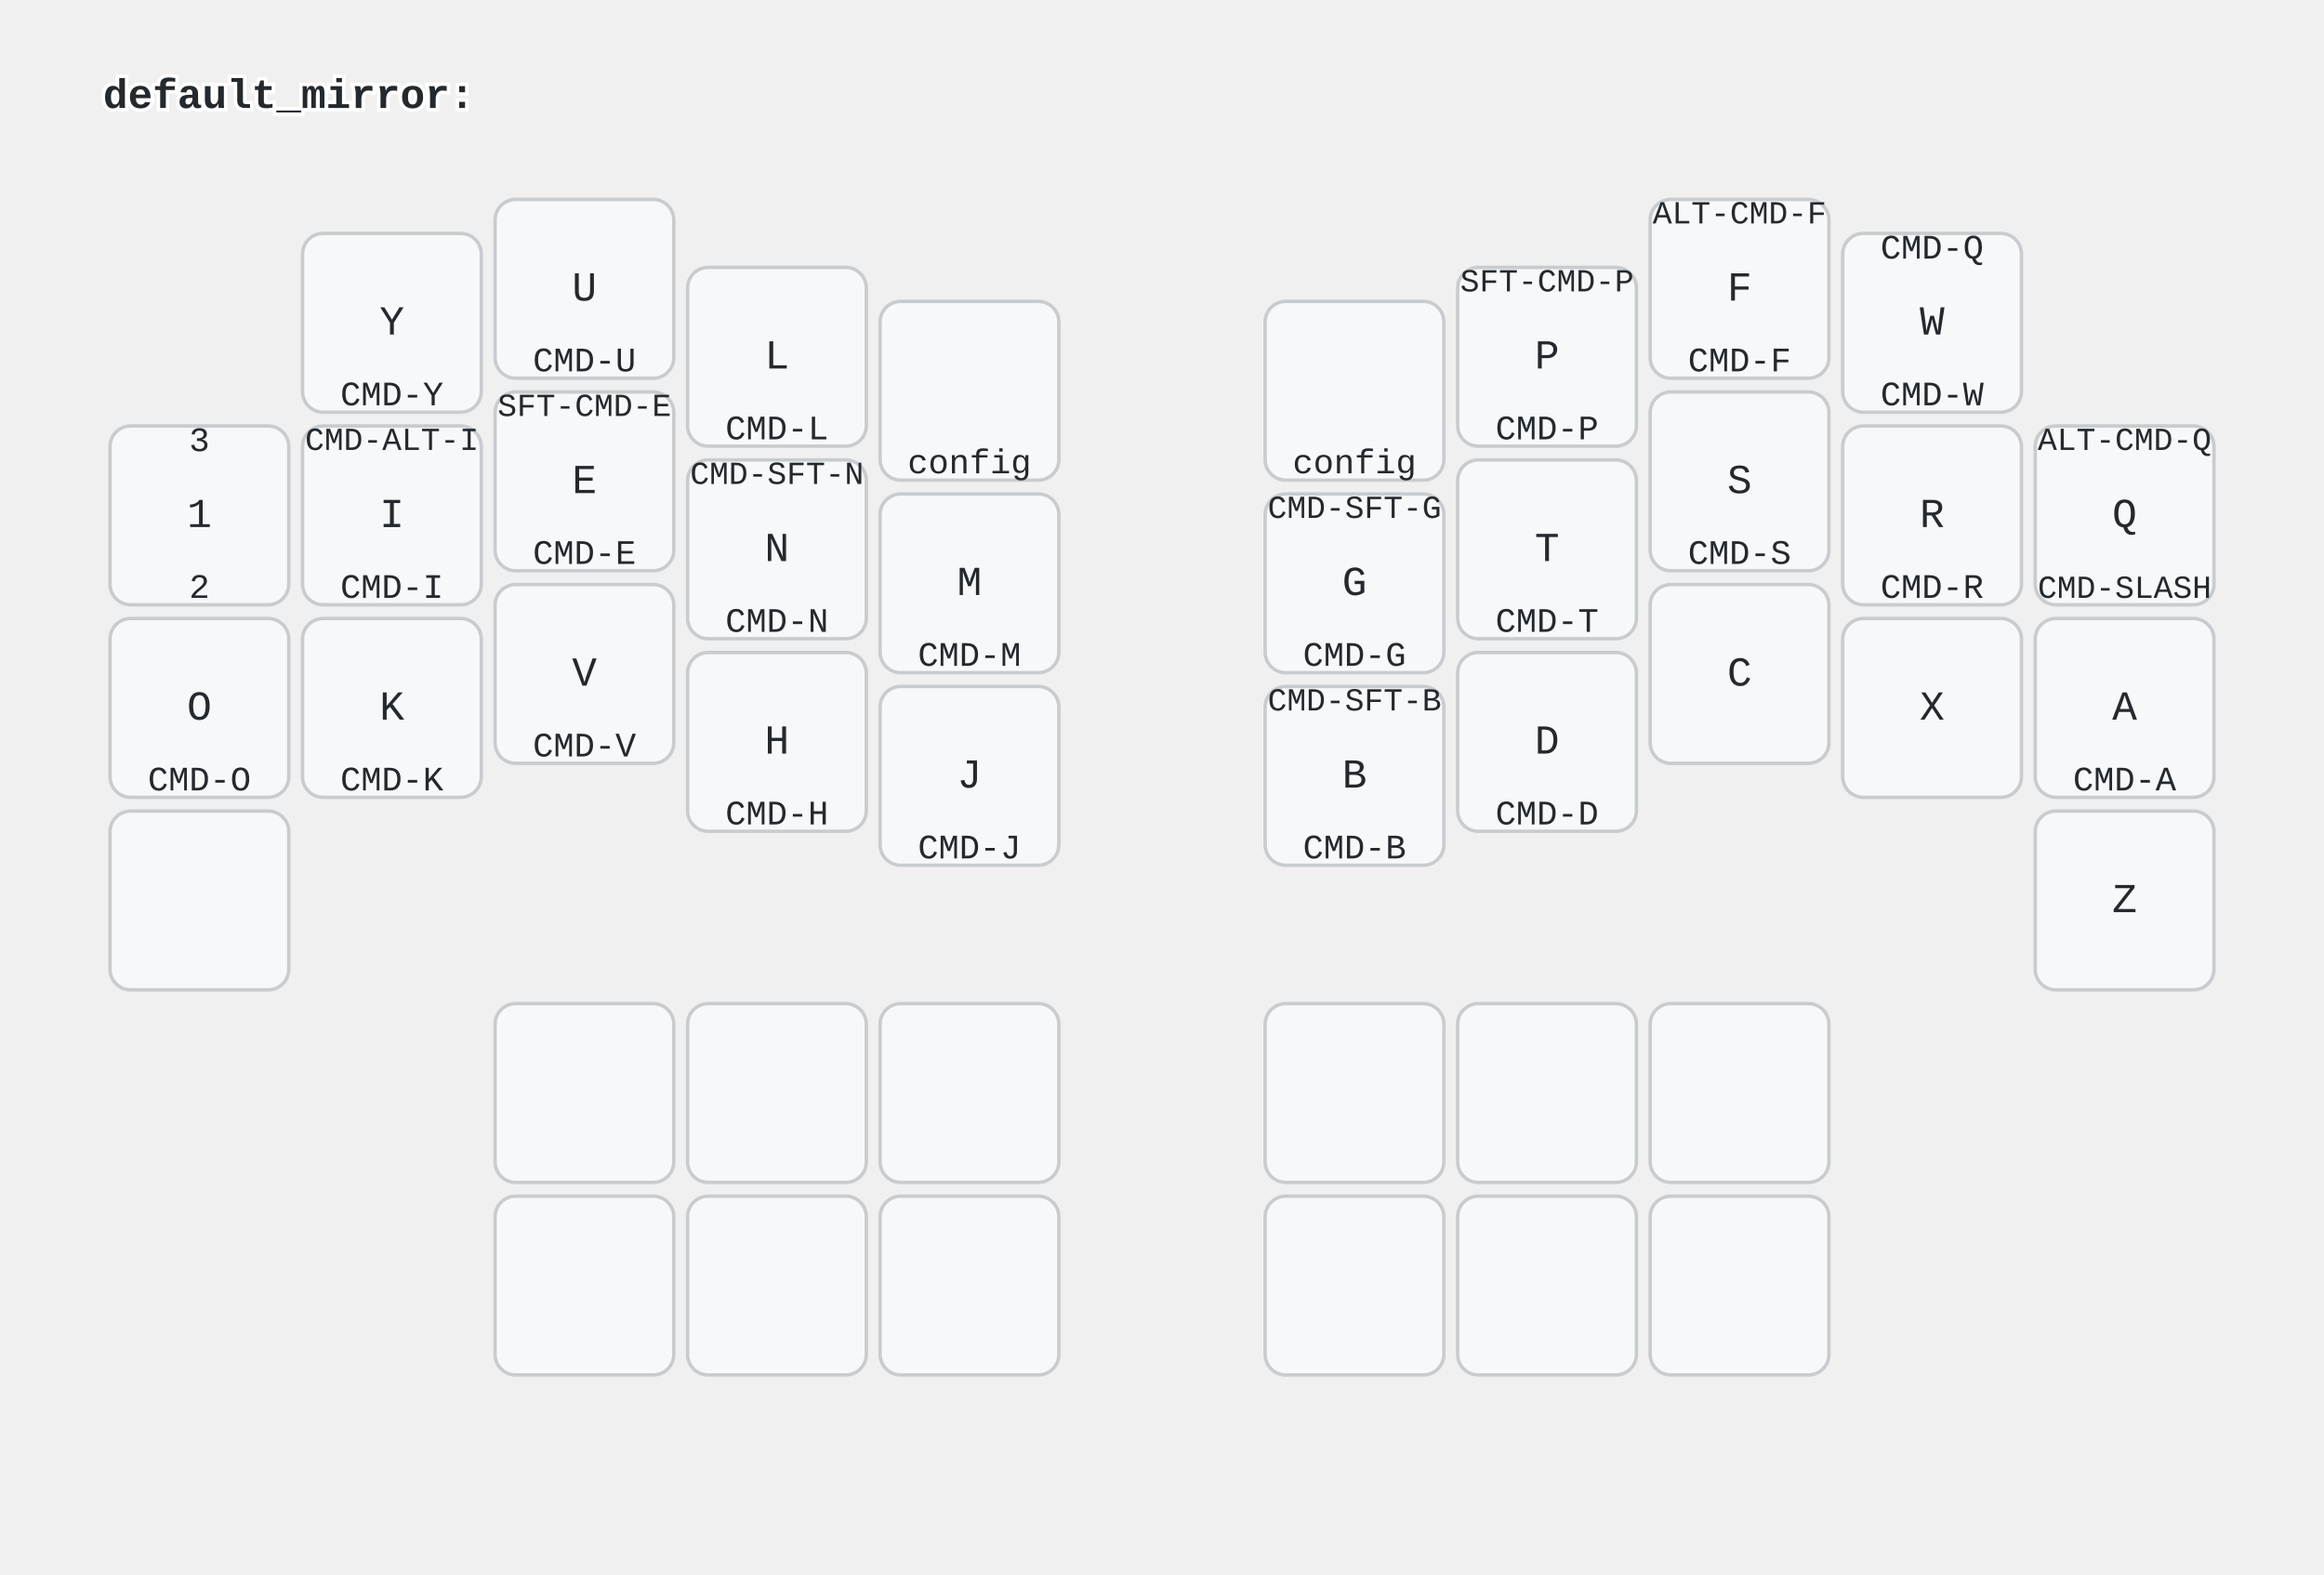
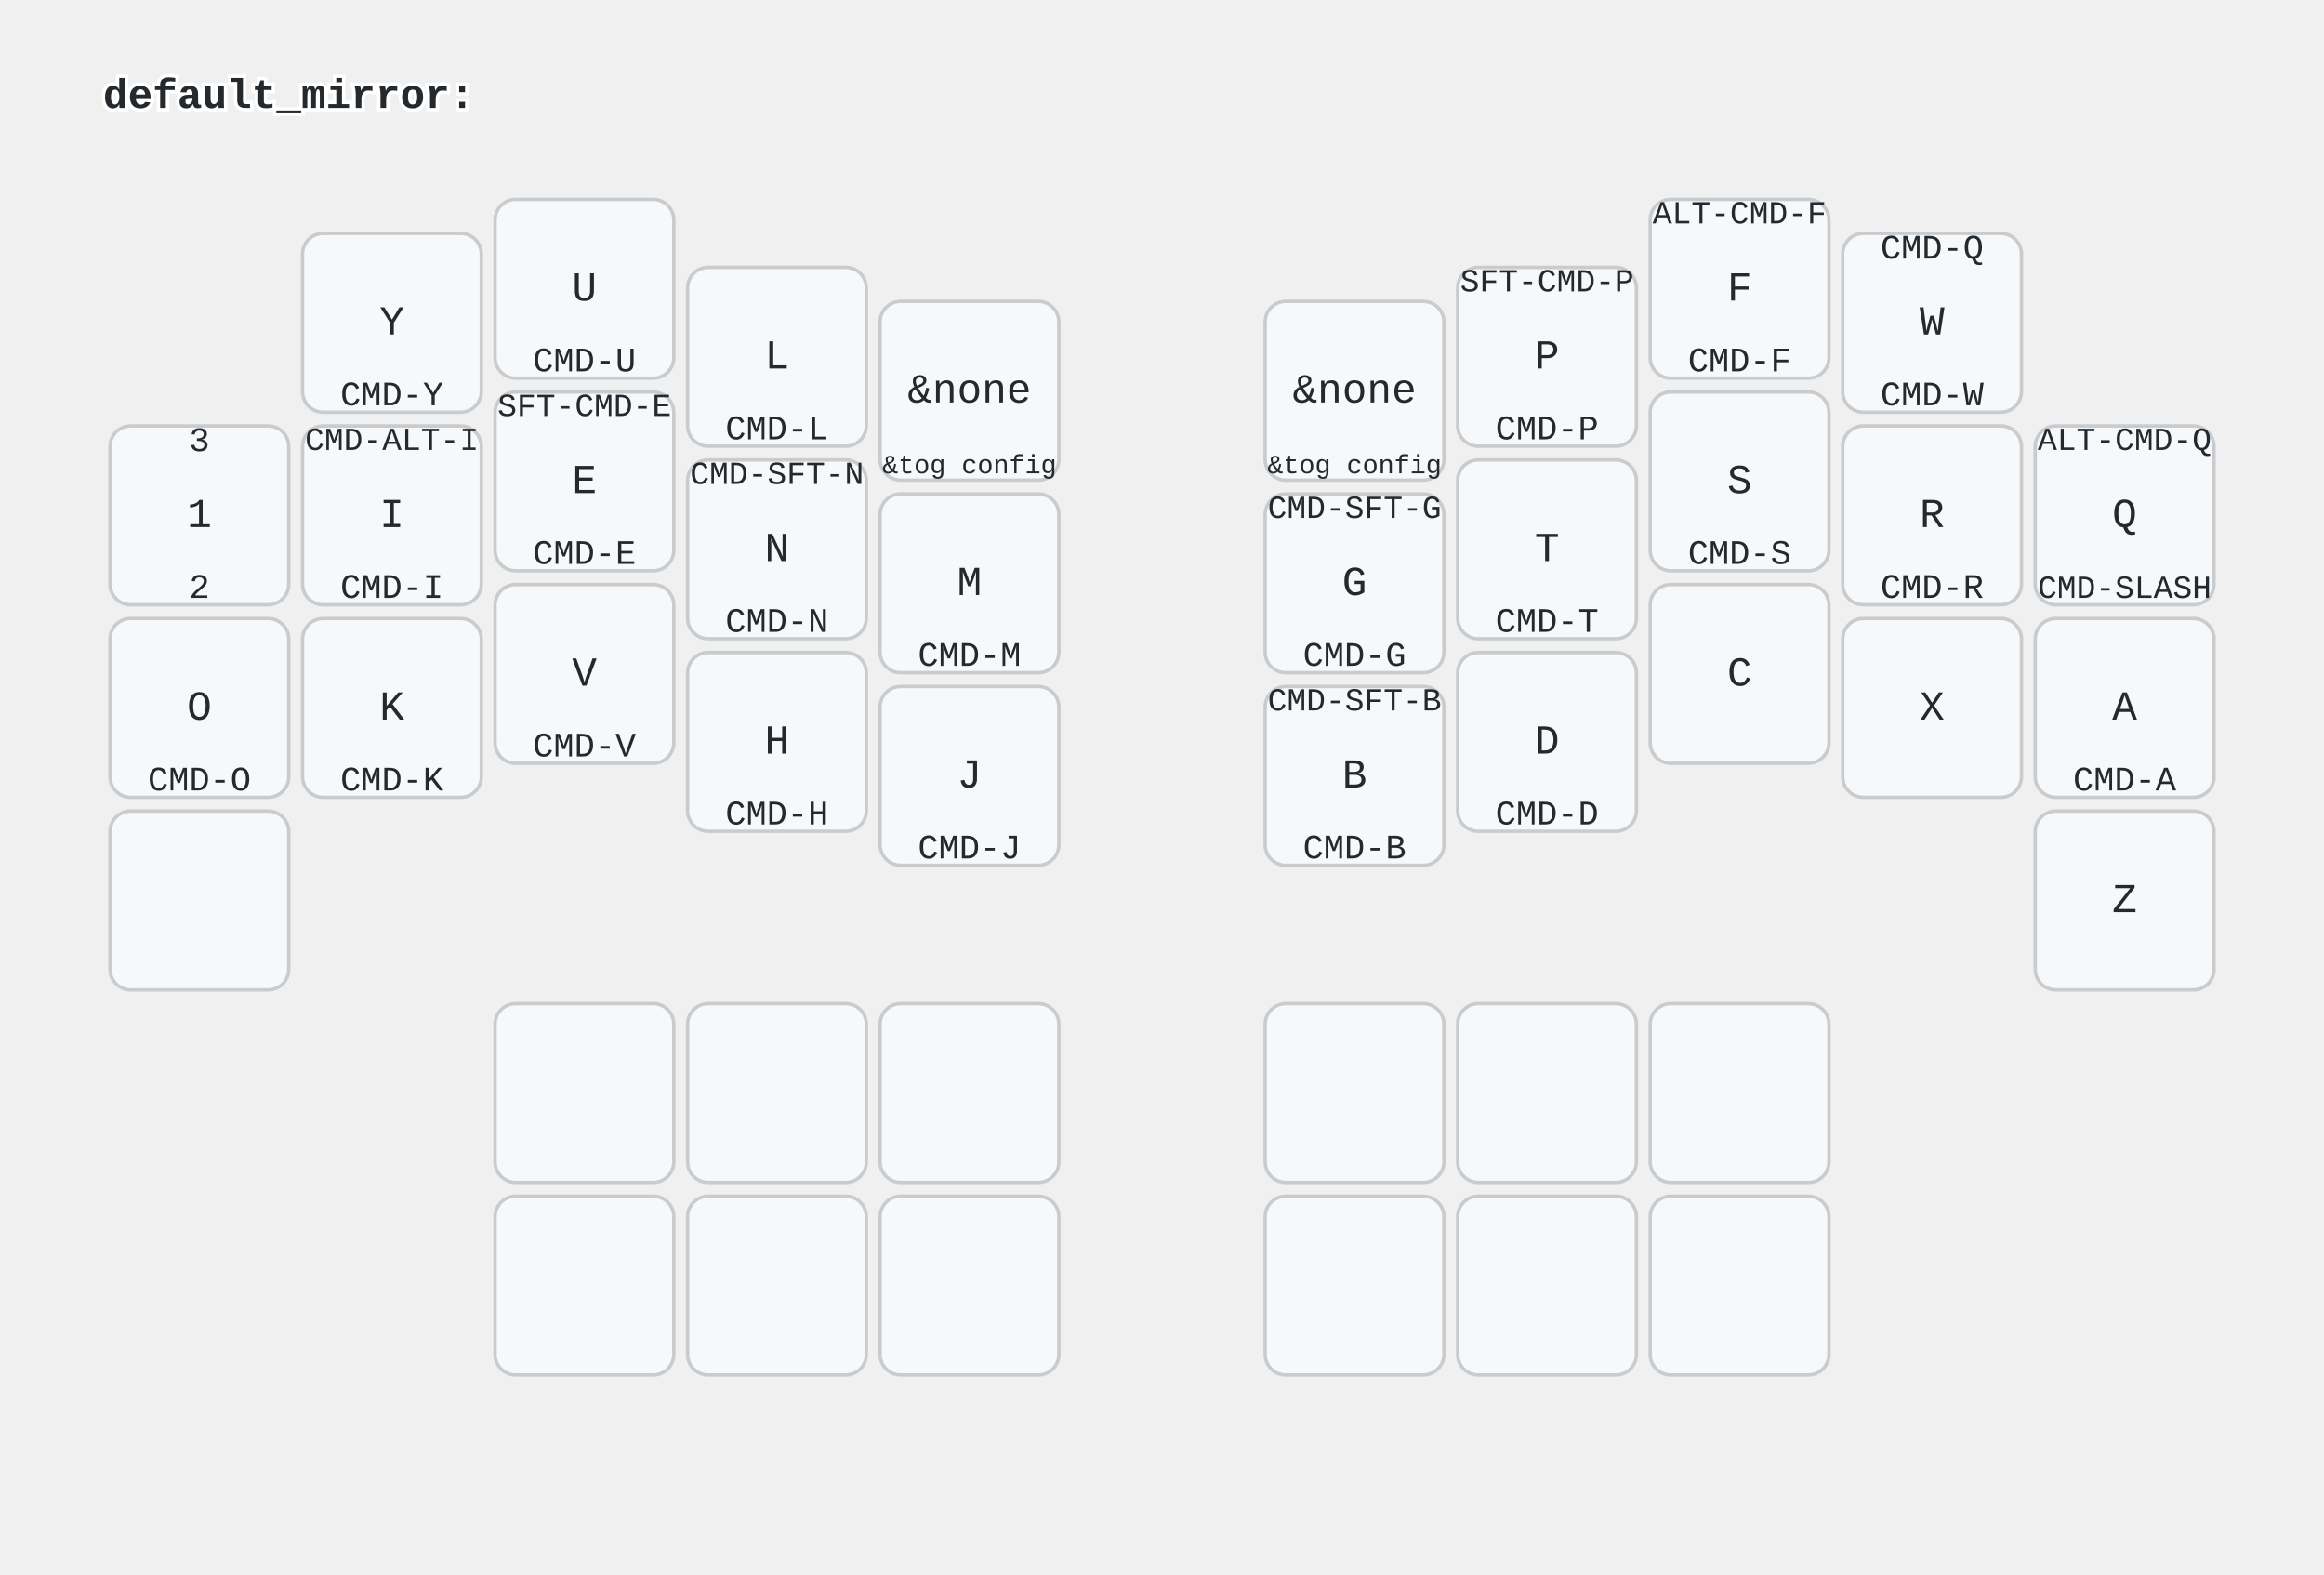
<svg xmlns="http://www.w3.org/2000/svg" xmlns:xlink="http://www.w3.org/1999/xlink" width="676.0" height="457.882" viewBox="0 0 676.0 457.882" class="keymap">
  <defs>/* start glyphs */
- <svg id="tabler:box-multiple">
-       <svg class="icon icon-tabler icon-tabler-box-multiple" viewBox="0 0 24 24" stroke-width="2" stroke="currentColor" fill="none" stroke-linecap="round" stroke-linejoin="round">
-         <path stroke="none" d="M0 0h24v24H0z" fill="none" />
-         <path d="M7 3m0 2a2 2 0 0 1 2 -2h10a2 2 0 0 1 2 2v10a2 2 0 0 1 -2 2h-10a2 2 0 0 1 -2 -2z" />
-         <path d="M17 17v2a2 2 0 0 1 -2 2h-10a2 2 0 0 1 -2 -2v-10a2 2 0 0 1 2 -2h2" />
-       </svg>
-     </svg>
-     <svg id="mdi:cancel">
+ <svg id="mdi:cancel">
      <svg id="mdi-cancel" viewBox="0 0 24 24">
        <path d="M12 2C17.5 2 22 6.5 22 12S17.5 22 12 22 2 17.5 2 12 6.5 2 12 2M12 4C10.1 4 8.4 4.6 7.1 5.7L18.3 16.9C19.3 15.5 20 13.8 20 12C20 7.6 16.4 4 12 4M16.9 18.3L5.7 7.1C4.6 8.4 4 10.1 4 12C4 16.4 7.6 20 12 20C13.9 20 15.6 19.4 16.9 18.3Z" />
      </svg>
    </svg>
  </defs>/* end glyphs */
<style>/* inherit to force styles through use tags*/
svg path {
    fill: inherit;
}
/* font and background color specifications */
svg.keymap {
    font-family: SFMono-Regular,Consolas,Liberation Mono,Menlo,monospace;
    font-size: 12px;
    font-kerning: normal;
    text-rendering: optimizeLegibility;
    fill: #24292e;
}

/* default key styling */
rect.key {
    fill: #f6f8fa;
    stroke: #c9cccf;
    stroke-width: 1;
}

/* color accent for combo boxes */
rect.combo {
    fill: #cdf;
}

/* color accent for held keys */
rect.held, rect.combo.held {
    fill: #fdd;
}

/* color accent for ghost (optional) keys */
rect.ghost, rect.combo.ghost {
    fill: #ddd;
}

text {
    text-anchor: middle;
    dominant-baseline: middle;
}

/* styling for layer labels */
text.label {
    font-weight: bold;
    text-anchor: start;
    stroke: white;
    stroke-width: 2;
    paint-order: stroke;
}

/* styling for combo tap, and key hold/shifted label text */
text.combo, text.hold, text.shifted {
    font-size: 10px;
}

text.hold {
    text-anchor: middle;
    dominant-baseline: auto;
}

text.shifted {
    text-anchor: middle;
    dominant-baseline: hanging;
}

/* styling for hold/shifted label text in combo box */
text.combo.hold, text.combo.shifted {
    font-size: 7px;
}

/* lighter symbol for transparent keys */
text.trans {
    fill: #7b7e81;
}

/* styling for combo dendrons */
path.combo {
    stroke-width: 1;
    stroke: gray;
    fill: none;
}

/* Start Tabler Icons Cleanup */
/* cannot use height/width with glyphs */
.icon-tabler &gt; path {
    fill: inherit;
    stroke: inherit;
}
/* hide tabler's default box */
.icon-tabler &gt; path[stroke="none"][fill="none"] {
    visibility: collapse;
}
/* End Tabler Icons Cleanup */
</style>
  <g class="layer-default_mirror">
    <text x="30.0" y="28.0" class="label">default_mirror:</text>
    <rect rx="6.0" ry="6.0" x="32.0" y="123.882" width="52.0" height="52.0" class="key" />
    <text x="58.0" y="149.882" class="tap">1</text>
    <text x="58.0" y="173.882" class="hold">2</text>
    <text x="58.0" y="125.882" class="shifted">3</text>
    <rect rx="6.0" ry="6.0" x="88.0" y="67.882" width="52.0" height="52.0" class="key" />
    <text x="114.0" y="93.882" class="tap">Y</text>
    <text x="114.0" y="117.882" class="hold">CMD-Y</text>
    <rect rx="6.0" ry="6.0" x="144.0" y="58.0" width="52.0" height="52.0" class="key" />
    <text x="170.0" y="84.0" class="tap">U</text>
    <text x="170.0" y="108.0" class="hold">CMD-U</text>
    <rect rx="6.0" ry="6.0" x="200.0" y="77.765" width="52.0" height="52.0" class="key" />
    <text x="226.0" y="103.765" class="tap">L</text>
    <text x="226.0" y="127.765" class="hold">CMD-L</text>
    <rect rx="6.0" ry="6.0" x="256.0" y="87.647" width="52.0" height="52.0" class="key" />
-     <use href="#tabler:box-multiple" xlink:href="#tabler:box-multiple" x="275.0" y="106.647" height="14" width="14.0" class="tap glyph tabler:box-multiple" />
-     <text x="282.0" y="137.647" class="hold">config</text>
+     <text x="282.0" y="113.647" class="tap">&amp;none</text>
+     <text x="282.0" y="137.647" class="hold" style="font-size: 64%">&amp;tog config</text>
    <rect rx="6.0" ry="6.0" x="32.0" y="179.882" width="52.0" height="52.0" class="key" />
    <text x="58.0" y="205.882" class="tap">O</text>
    <text x="58.0" y="229.882" class="hold">CMD-O</text>
    <rect rx="6.0" ry="6.0" x="88.0" y="123.882" width="52.0" height="52.0" class="key" />
    <text x="114.0" y="149.882" class="tap">I</text>
    <text x="114.0" y="173.882" class="hold">CMD-I</text>
    <text x="114.0" y="125.882" class="shifted" style="font-size: 78%">CMD-ALT-I</text>
    <rect rx="6.0" ry="6.0" x="144.0" y="114.0" width="52.0" height="52.0" class="key" />
    <text x="170.0" y="140.0" class="tap">E</text>
    <text x="170.0" y="164.0" class="hold">CMD-E</text>
    <text x="170.0" y="116.0" class="shifted" style="font-size: 78%">SFT-CMD-E</text>
    <rect rx="6.0" ry="6.0" x="200.0" y="133.765" width="52.0" height="52.0" class="key" />
    <text x="226.0" y="159.765" class="tap">N</text>
    <text x="226.0" y="183.765" class="hold">CMD-N</text>
    <text x="226.0" y="135.765" class="shifted" style="font-size: 78%">CMD-SFT-N</text>
    <rect rx="6.0" ry="6.0" x="256.0" y="143.647" width="52.0" height="52.0" class="key" />
    <text x="282.0" y="169.647" class="tap">M</text>
    <text x="282.0" y="193.647" class="hold">CMD-M</text>
    <rect rx="6.0" ry="6.0" x="32.0" y="235.882" width="52.0" height="52.0" class="key" />
    <use href="#mdi:cancel" xlink:href="#mdi:cancel" x="51.0" y="254.882" height="14" width="14.0" class="tap glyph mdi:cancel" />
    <rect rx="6.0" ry="6.0" x="88.0" y="179.882" width="52.0" height="52.0" class="key" />
    <text x="114.0" y="205.882" class="tap">K</text>
    <text x="114.0" y="229.882" class="hold">CMD-K</text>
    <rect rx="6.0" ry="6.0" x="144.0" y="170.0" width="52.0" height="52.0" class="key" />
    <text x="170.0" y="196.0" class="tap">V</text>
    <text x="170.0" y="220.0" class="hold">CMD-V</text>
    <rect rx="6.0" ry="6.0" x="200.0" y="189.765" width="52.0" height="52.0" class="key" />
    <text x="226.0" y="215.765" class="tap">H</text>
    <text x="226.0" y="239.765" class="hold">CMD-H</text>
    <rect rx="6.0" ry="6.0" x="256.0" y="199.647" width="52.0" height="52.0" class="key" />
    <text x="282.0" y="225.647" class="tap">J</text>
    <text x="282.0" y="249.647" class="hold">CMD-J</text>
    <rect rx="6.0" ry="6.0" x="144.0" y="291.882" width="52.0" height="52.0" class="key" />
    <rect rx="6.0" ry="6.0" x="200.0" y="291.882" width="52.0" height="52.0" class="key" />
    <rect rx="6.0" ry="6.0" x="256.0" y="291.882" width="52.0" height="52.0" class="key" />
    <rect rx="6.0" ry="6.0" x="144.0" y="347.882" width="52.0" height="52.0" class="key" />
    <rect rx="6.0" ry="6.0" x="200.0" y="347.882" width="52.0" height="52.0" class="key" />
    <rect rx="6.0" ry="6.0" x="256.0" y="347.882" width="52.0" height="52.0" class="key" />
    <rect rx="6.0" ry="6.0" x="368.0" y="87.647" width="52.0" height="52.0" class="key" />
-     <use href="#tabler:box-multiple" xlink:href="#tabler:box-multiple" x="387.0" y="106.647" height="14" width="14.0" class="tap glyph tabler:box-multiple" />
-     <text x="394.0" y="137.647" class="hold">config</text>
+     <text x="394.0" y="113.647" class="tap">&amp;none</text>
+     <text x="394.0" y="137.647" class="hold" style="font-size: 64%">&amp;tog config</text>
    <rect rx="6.0" ry="6.0" x="424.0" y="77.765" width="52.0" height="52.0" class="key" />
    <text x="450.0" y="103.765" class="tap">P</text>
    <text x="450.0" y="127.765" class="hold">CMD-P</text>
    <text x="450.0" y="79.765" class="shifted" style="font-size: 78%">SFT-CMD-P</text>
    <rect rx="6.0" ry="6.0" x="480.0" y="58" width="52.0" height="52.0" class="key" />
    <text x="506.0" y="84" class="tap">F</text>
    <text x="506.0" y="108" class="hold">CMD-F</text>
    <text x="506.0" y="60" class="shifted" style="font-size: 78%">ALT-CMD-F</text>
    <rect rx="6.0" ry="6.0" x="536.0" y="67.882" width="52.0" height="52.0" class="key" />
    <text x="562.0" y="93.882" class="tap">W</text>
    <text x="562.0" y="117.882" class="hold">CMD-W</text>
    <text x="562.0" y="69.882" class="shifted">CMD-Q</text>
    <rect rx="6.0" ry="6.0" x="592.0" y="123.882" width="52.0" height="52.0" class="key" />
    <text x="618.0" y="149.882" class="tap">Q</text>
    <text x="618.0" y="173.882" class="hold" style="font-size: 78%">CMD-SLASH</text>
    <text x="618.0" y="125.882" class="shifted" style="font-size: 78%">ALT-CMD-Q</text>
    <rect rx="6.0" ry="6.0" x="368.0" y="143.647" width="52.0" height="52.0" class="key" />
    <text x="394.0" y="169.647" class="tap">G</text>
    <text x="394.0" y="193.647" class="hold">CMD-G</text>
    <text x="394.0" y="145.647" class="shifted" style="font-size: 78%">CMD-SFT-G</text>
    <rect rx="6.0" ry="6.0" x="424.0" y="133.765" width="52.0" height="52.0" class="key" />
    <text x="450.0" y="159.765" class="tap">T</text>
    <text x="450.0" y="183.765" class="hold">CMD-T</text>
    <rect rx="6.0" ry="6.0" x="480.0" y="114.0" width="52.0" height="52.0" class="key" />
    <text x="506.0" y="140.0" class="tap">S</text>
    <text x="506.0" y="164.0" class="hold">CMD-S</text>
    <rect rx="6.0" ry="6.0" x="536.0" y="123.882" width="52.0" height="52.0" class="key" />
    <text x="562.0" y="149.882" class="tap">R</text>
    <text x="562.0" y="173.882" class="hold">CMD-R</text>
    <rect rx="6.0" ry="6.0" x="592.0" y="179.882" width="52.0" height="52.0" class="key" />
    <text x="618.0" y="205.882" class="tap">A</text>
    <text x="618.0" y="229.882" class="hold">CMD-A</text>
    <rect rx="6.0" ry="6.0" x="368.0" y="199.647" width="52.0" height="52.0" class="key" />
    <text x="394.0" y="225.647" class="tap">B</text>
    <text x="394.0" y="249.647" class="hold">CMD-B</text>
    <text x="394.0" y="201.647" class="shifted" style="font-size: 78%">CMD-SFT-B</text>
    <rect rx="6.0" ry="6.0" x="424.0" y="189.765" width="52.0" height="52.0" class="key" />
    <text x="450.0" y="215.765" class="tap">D</text>
    <text x="450.0" y="239.765" class="hold">CMD-D</text>
    <rect rx="6.0" ry="6.0" x="480.0" y="170.0" width="52.0" height="52.0" class="key" />
    <text x="506.0" y="196.0" class="tap">C</text>
    <rect rx="6.0" ry="6.0" x="536.0" y="179.882" width="52.0" height="52.0" class="key" />
    <text x="562.0" y="205.882" class="tap">X</text>
    <rect rx="6.0" ry="6.0" x="592.0" y="235.882" width="52.0" height="52.0" class="key" />
    <text x="618.0" y="261.882" class="tap">Z</text>
    <rect rx="6.0" ry="6.0" x="368.0" y="291.882" width="52.0" height="52.0" class="key" />
    <rect rx="6.0" ry="6.0" x="424.0" y="291.882" width="52.0" height="52.0" class="key" />
    <rect rx="6.0" ry="6.0" x="480.0" y="291.882" width="52.0" height="52.0" class="key" />
    <rect rx="6.0" ry="6.0" x="368.0" y="347.882" width="52.0" height="52.0" class="key" />
    <rect rx="6.0" ry="6.0" x="424.0" y="347.882" width="52.0" height="52.0" class="key" />
    <rect rx="6.0" ry="6.0" x="480.0" y="347.882" width="52.0" height="52.0" class="key" />
  </g>
</svg>
